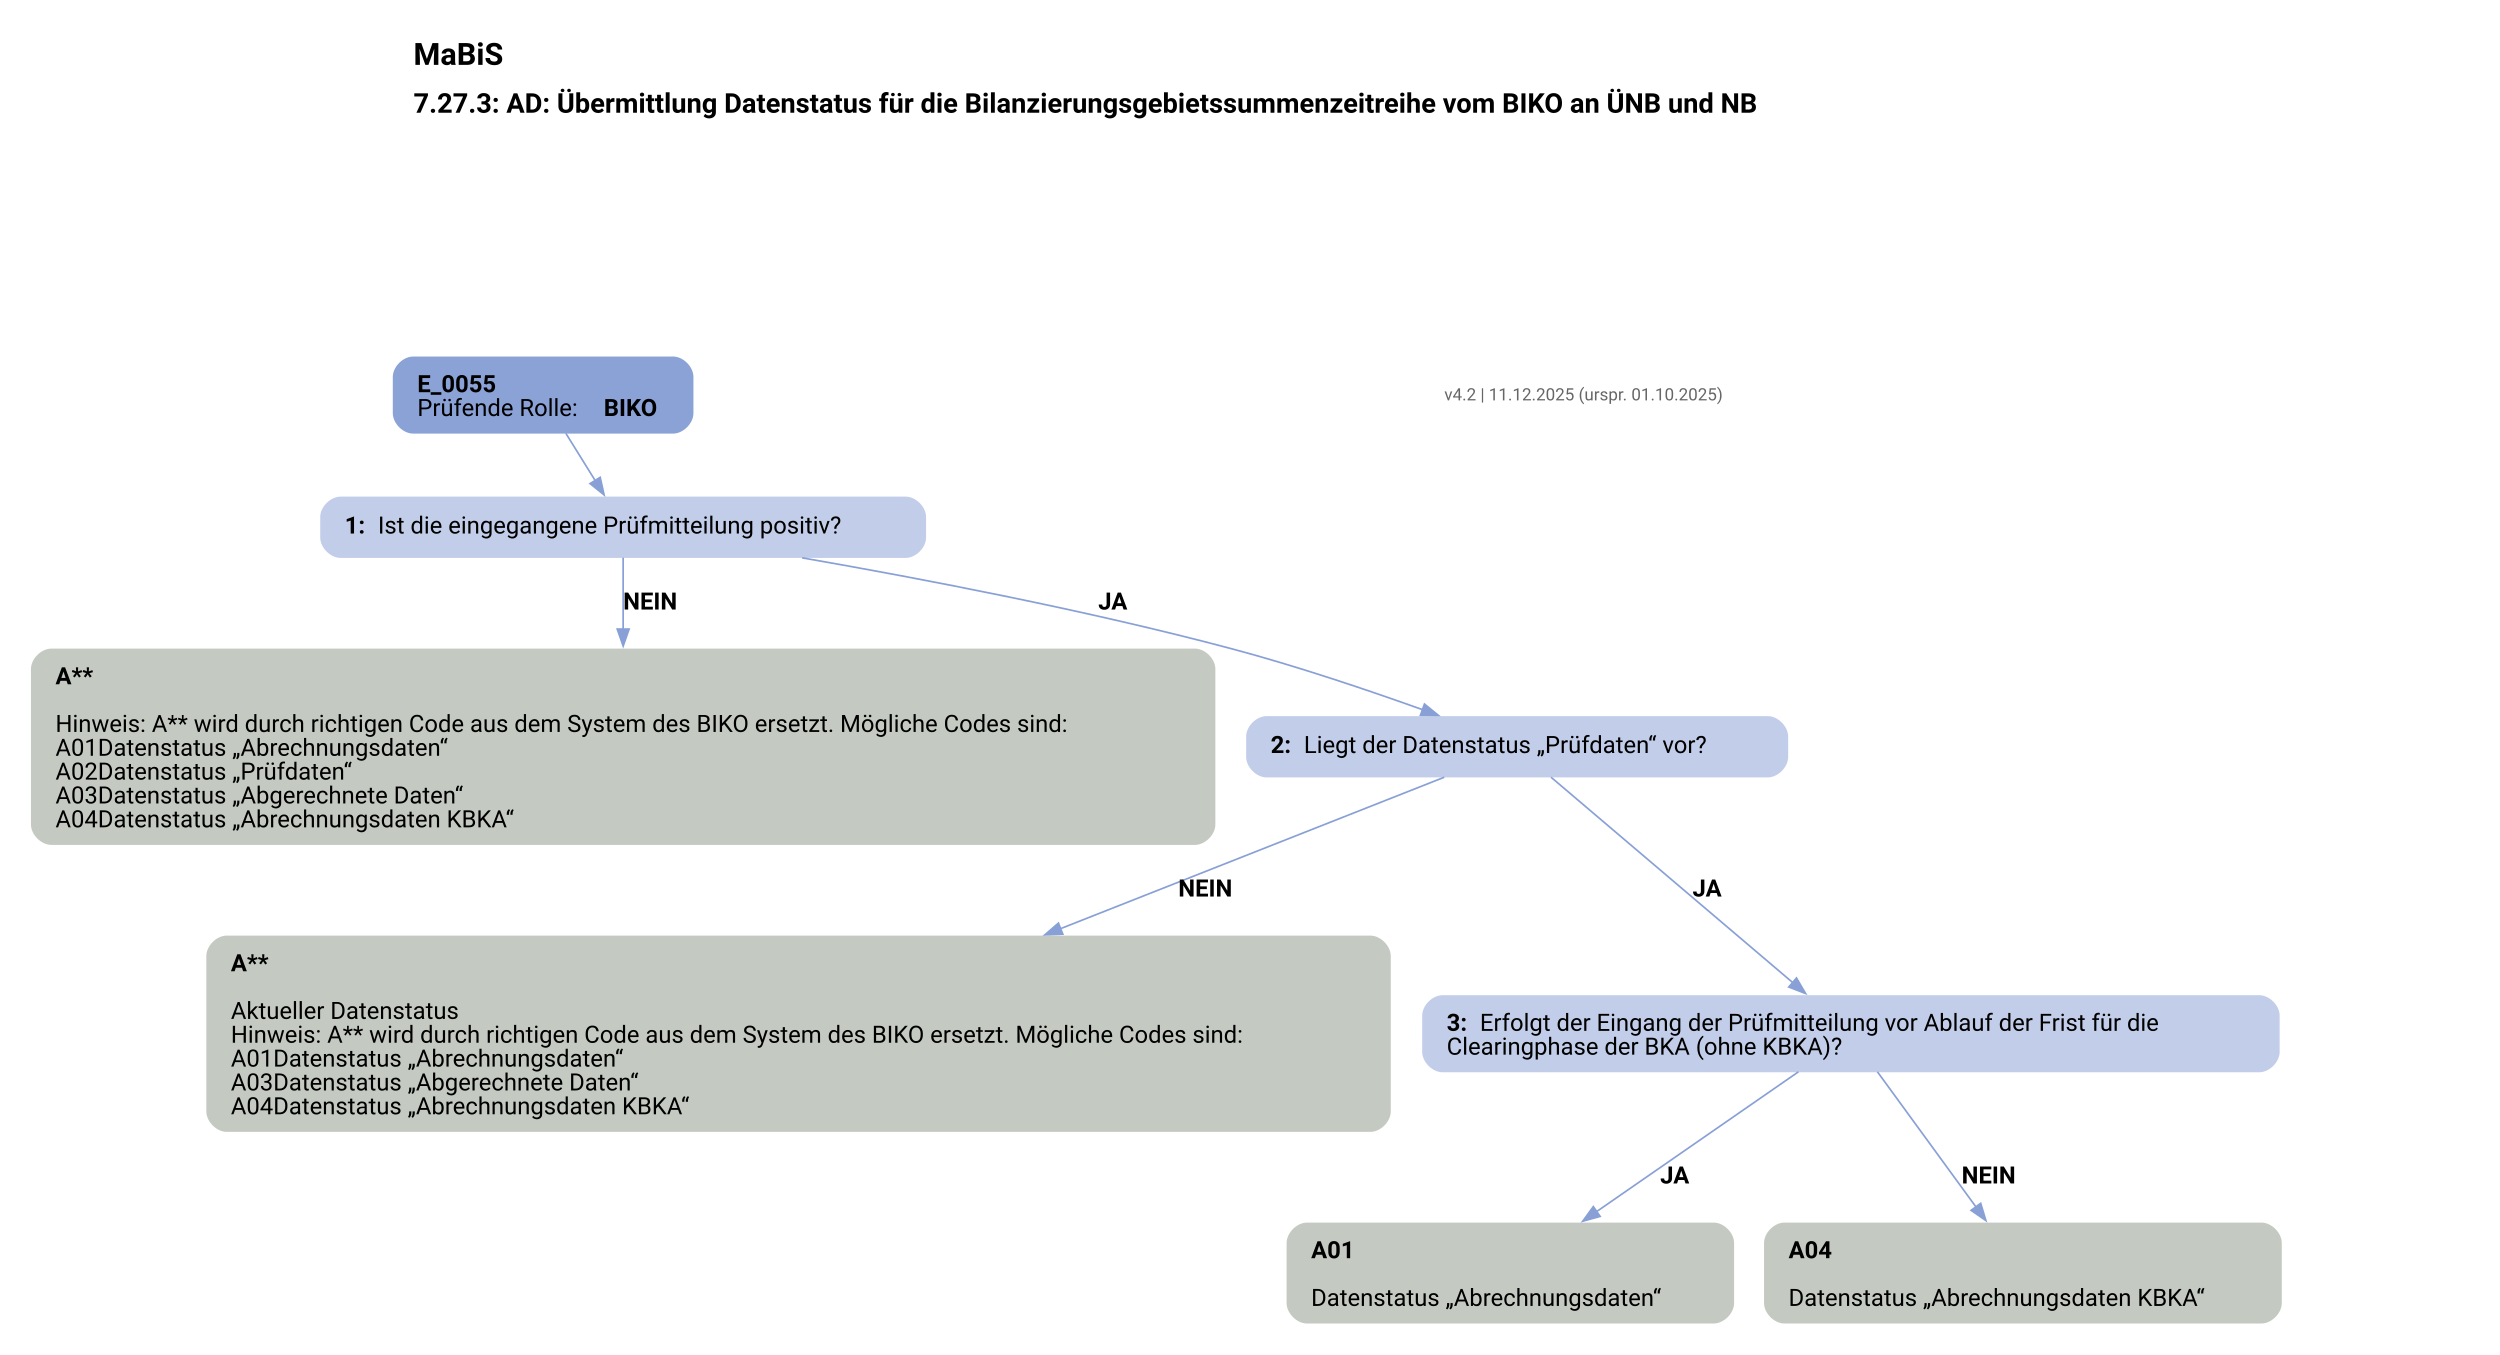
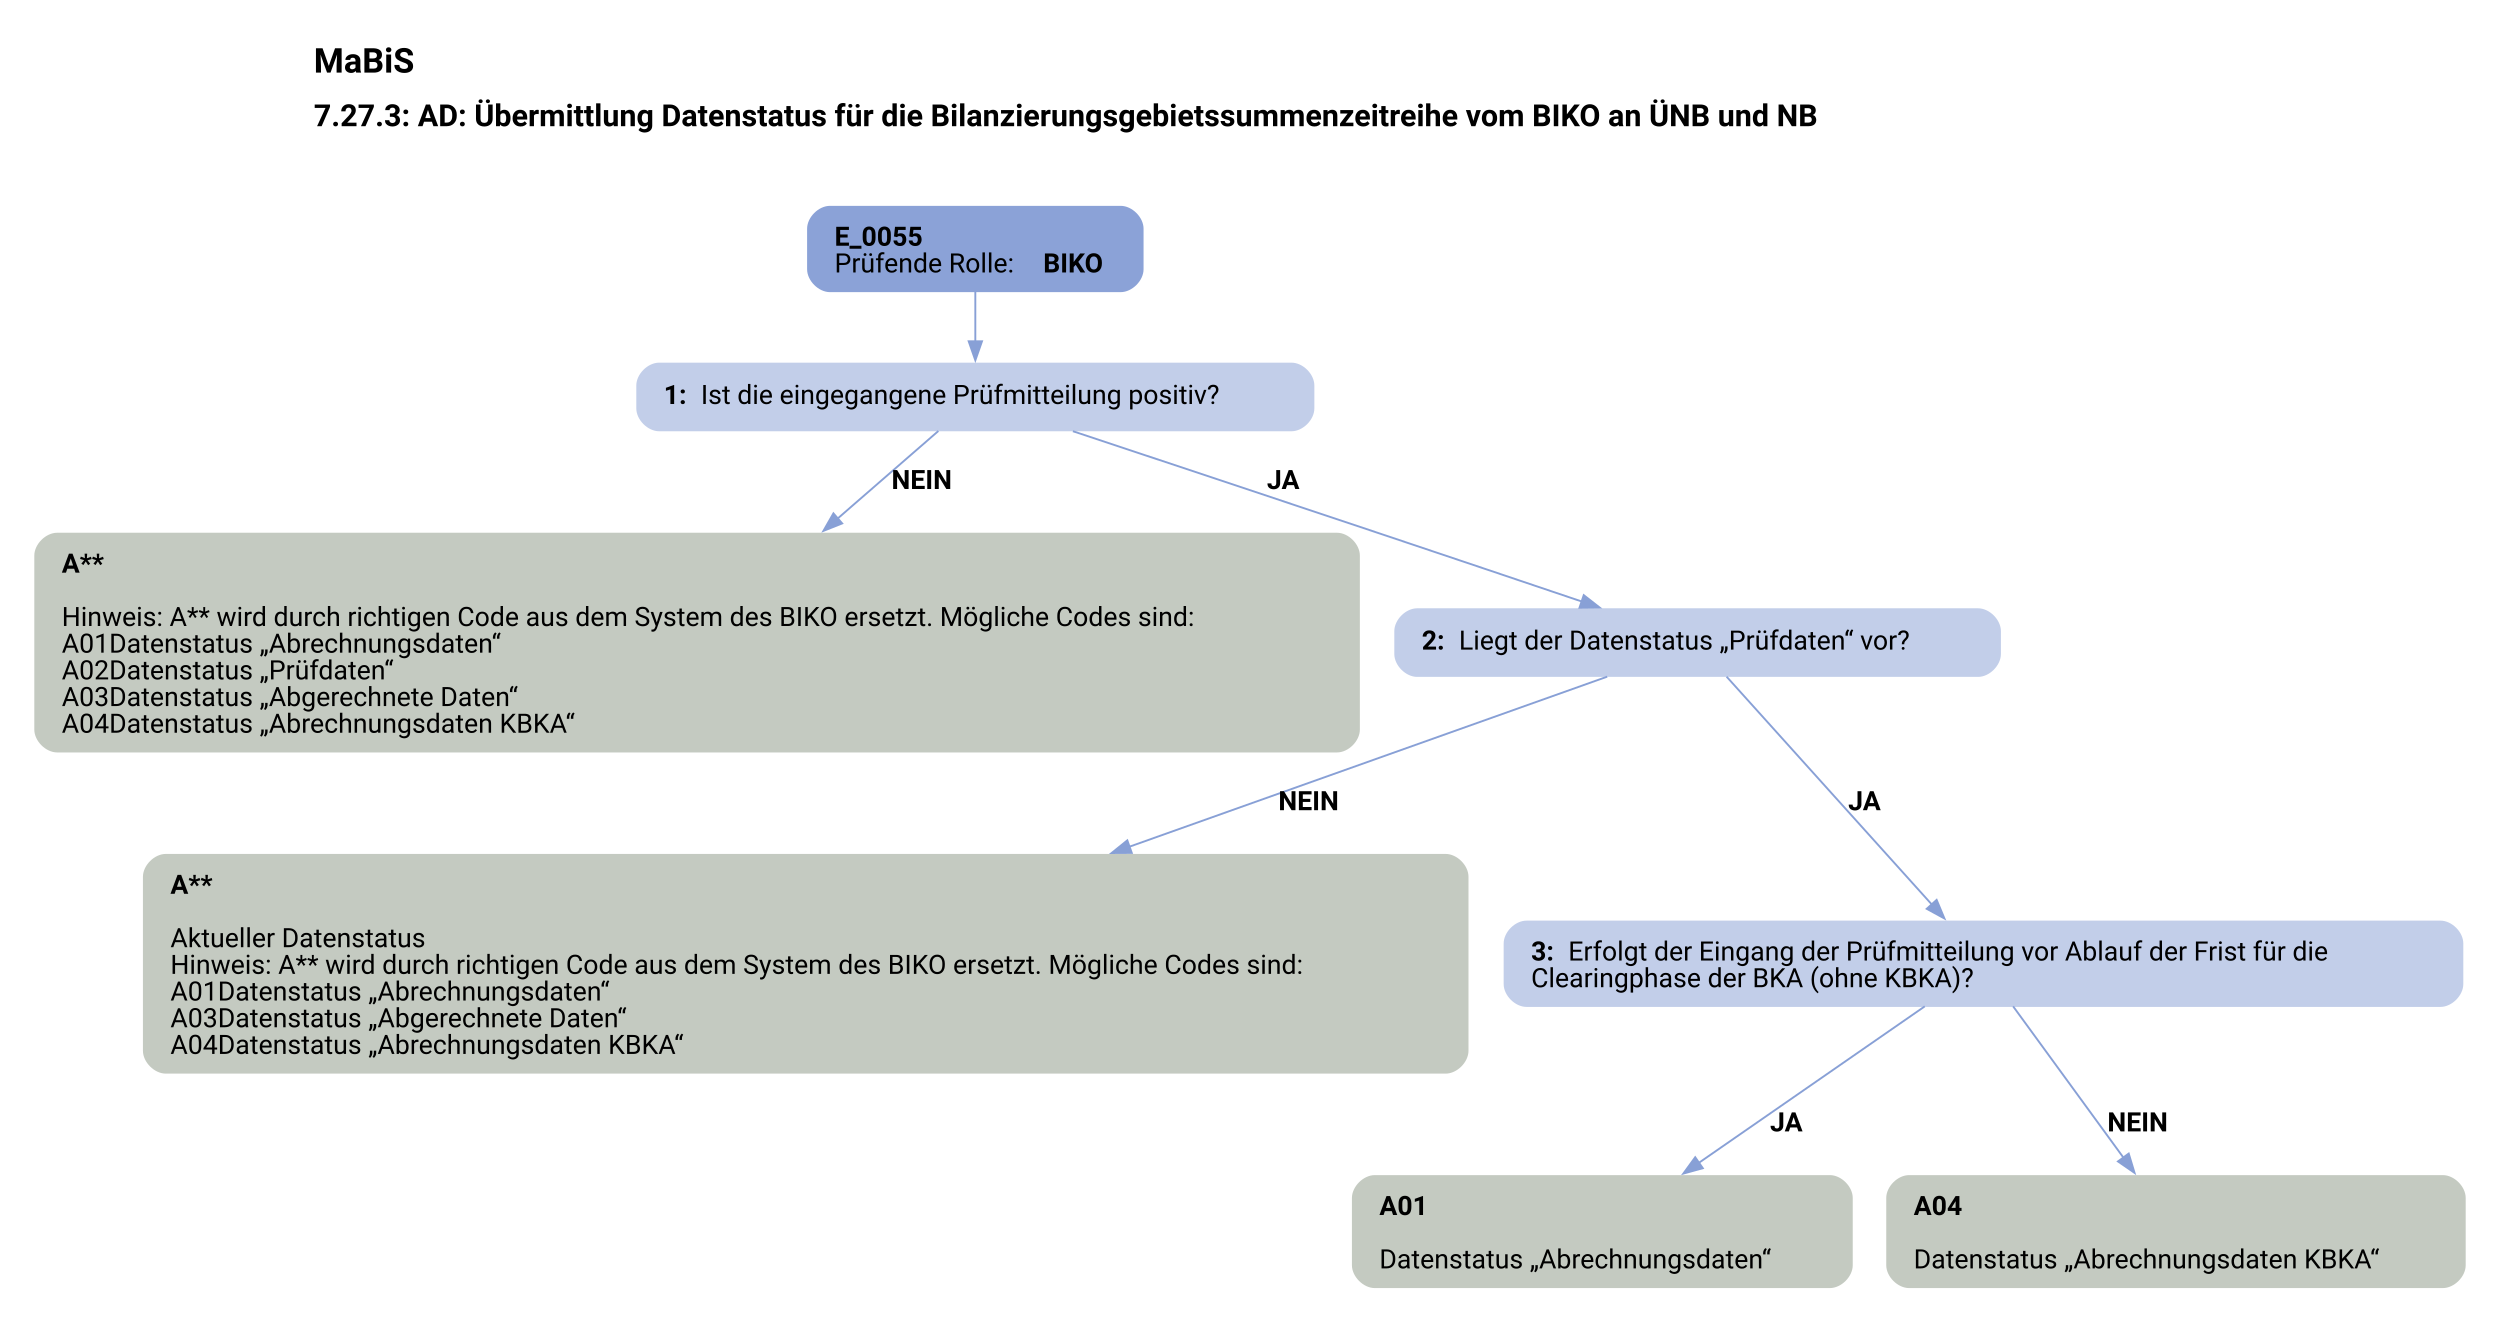
- <svg xmlns="http://www.w3.org/2000/svg" width="1440pt" height="780pt" viewBox="0.00 0.00 1440.00 780.18">
-   <g id="graph0" class="graph" transform="scale(0.981077 0.981077) rotate(0) translate(18 777.23)">
-     <text text-anchor="start" x="224.64" y="-739.13" font-family="Roboto, sans-serif" font-weight="bold" font-size="18.00">MaBiS</text>
-     <text text-anchor="start" x="224.64" y="-711.03" font-family="Roboto, sans-serif" font-weight="bold" font-size="16.00">7.27.3: AD: Übermittlung Datenstatus für die Bilanzierungsgebietssummenzeitreihe vom BIKO an ÜNB und NB</text>
-     <g id="clust1" class="cluster">
- </g>
-     <g id="node1" class="node">
-       <path fill="#8ba2d7" stroke="black" stroke-width="0" d="M377.05,-567.87C377.05,-567.87 224.5,-567.87 224.5,-567.87 218.5,-567.87 212.5,-561.87 212.5,-555.87 212.5,-555.87 212.5,-534.59 212.5,-534.59 212.5,-528.59 218.5,-522.59 224.5,-522.59 224.5,-522.59 377.05,-522.59 377.05,-522.59 383.05,-522.59 389.05,-528.59 389.05,-534.59 389.05,-534.59 389.05,-555.87 389.05,-555.87 389.05,-561.87 383.05,-567.87 377.05,-567.87" />
-       <text text-anchor="start" x="226.9" y="-546.93" font-family="Roboto, sans-serif" font-weight="bold" font-size="14.00">E_0055</text>
-       <text text-anchor="start" x="226.9" y="-532.93" font-family="Roboto, sans-serif" font-size="14.00">Prüfende Rolle: </text>
-       <text text-anchor="start" x="336.4" y="-532.93" font-family="Roboto, sans-serif" font-weight="bold" font-size="14.00">BIKO</text>
-     </g>
-     <g id="node2" class="node">
-       <path fill="#c2cee9" stroke="black" stroke-width="0" d="M513.67,-485.59C513.67,-485.59 181.88,-485.59 181.88,-485.59 175.88,-485.59 169.87,-479.59 169.87,-473.59 169.87,-473.59 169.87,-461.59 169.87,-461.59 169.87,-455.59 175.87,-449.59 181.87,-449.59 181.87,-449.59 513.67,-449.59 513.67,-449.59 519.67,-449.59 525.67,-455.59 525.67,-461.59 525.67,-461.59 525.67,-473.59 525.67,-473.59 525.67,-479.59 519.67,-485.59 513.67,-485.59" />
-       <text text-anchor="start" x="184.27" y="-463.91" font-family="Roboto, sans-serif" font-weight="bold" font-size="14.00">1: </text>
-       <text text-anchor="start" x="203.77" y="-463.91" font-family="Roboto, sans-serif" font-size="14.00">Ist die eingegangene Prüfmitteilung positiv?</text>
-     </g>
-     <g id="edge1" class="edge">
-       <path fill="none" stroke="#88a0d6" d="M314.12,-522.76C319.48,-514.13 325.72,-504.09 331.36,-495.01" />
-       <polygon fill="#88a0d6" stroke="#88a0d6" points="334.28,-496.93 336.59,-486.59 328.34,-493.24 334.28,-496.93" />
-     </g>
-     <g id="node3" class="node">
-       <path fill="#c4cac1" stroke="black" stroke-width="0" d="M683.55,-396.34C683.55,-396.34 12,-396.34 12,-396.34 6,-396.34 0,-390.34 0,-384.34 0,-384.34 0,-293.06 0,-293.06 0,-287.06 6,-281.06 12,-281.06 12,-281.06 683.55,-281.06 683.55,-281.06 689.55,-281.06 695.55,-287.06 695.55,-293.06 695.55,-293.06 695.55,-384.34 695.55,-384.34 695.55,-390.34 689.55,-396.34 683.55,-396.34" />
-       <text text-anchor="start" x="14.4" y="-375.4" font-family="Roboto, sans-serif" font-weight="bold" font-size="14.00">A**</text>
-       <text text-anchor="start" x="14.4" y="-347.4" font-family="Roboto, sans-serif" font-size="14.00">Hinweis: A** wird durch richtigen Code aus dem System des BIKO ersetzt. Mögliche Codes sind:</text>
-       <text text-anchor="start" x="14.4" y="-333.4" font-family="Roboto, sans-serif" font-size="14.00">A01Datenstatus „Abrechnungsdaten“</text>
-       <text text-anchor="start" x="14.4" y="-319.4" font-family="Roboto, sans-serif" font-size="14.00">A02Datenstatus „Prüfdaten“</text>
-       <text text-anchor="start" x="14.4" y="-305.4" font-family="Roboto, sans-serif" font-size="14.00">A03Datenstatus „Abgerechnete Daten“</text>
-       <text text-anchor="start" x="14.4" y="-291.4" font-family="Roboto, sans-serif" font-size="14.00">A04Datenstatus „Abrechnungsdaten KBKA“</text>
-     </g>
-     <g id="edge2" class="edge">
-       <path fill="none" stroke="#88a0d6" d="M347.77,-449.74C347.77,-438.67 347.77,-423.39 347.77,-407.73" />
-       <polygon fill="#88a0d6" stroke="#88a0d6" points="351.28,-407.84 347.78,-397.84 344.28,-407.84 351.28,-407.84" />
-       <text text-anchor="start" x="347.77" y="-419.29" font-family="Roboto, sans-serif" font-weight="bold" font-size="14.00">NEIN</text>
-     </g>
-     <g id="node4" class="node">
-       <path fill="#c2cee9" stroke="black" stroke-width="0" d="M1019.92,-356.7C1019.92,-356.7 725.62,-356.7 725.62,-356.7 719.62,-356.7 713.62,-350.7 713.62,-344.7 713.62,-344.7 713.62,-332.7 713.62,-332.7 713.62,-326.7 719.62,-320.7 725.62,-320.7 725.62,-320.7 1019.92,-320.7 1019.92,-320.7 1025.92,-320.7 1031.92,-326.7 1031.92,-332.7 1031.92,-332.7 1031.92,-344.7 1031.92,-344.7 1031.92,-350.7 1025.92,-356.7 1019.92,-356.7" />
-       <text text-anchor="start" x="728.02" y="-335.02" font-family="Roboto, sans-serif" font-weight="bold" font-size="14.00">2: </text>
-       <text text-anchor="start" x="747.52" y="-335.02" font-family="Roboto, sans-serif" font-size="14.00">Liegt der Datenstatus „Prüfdaten“ vor?</text>
-     </g>
-     <g id="edge3" class="edge">
-       <path fill="none" stroke="#88a0d6" d="M452.87,-449.64C524.42,-437.19 620.99,-418.61 704.77,-396.34 742.86,-386.22 784.87,-372.06 817.35,-360.42" />
-       <polygon fill="#88a0d6" stroke="#88a0d6" points="818.34,-363.79 826.56,-357.1 815.97,-357.2 818.34,-363.79" />
-       <text text-anchor="start" x="626.77" y="-419.29" font-family="Roboto, sans-serif" font-weight="bold" font-size="14.00">JA</text>
-     </g>
-     <g id="node5" class="node">
-       <path fill="#c4cac1" stroke="black" stroke-width="0" d="M786.55,-227.81C786.55,-227.81 115,-227.81 115,-227.81 109,-227.81 103,-221.81 103,-215.81 103,-215.81 103,-124.53 103,-124.53 103,-118.53 109,-112.53 115,-112.53 115,-112.53 786.55,-112.53 786.55,-112.53 792.55,-112.53 798.55,-118.53 798.55,-124.53 798.55,-124.53 798.55,-215.81 798.55,-215.81 798.55,-221.81 792.55,-227.81 786.55,-227.81" />
-       <text text-anchor="start" x="117.4" y="-206.87" font-family="Roboto, sans-serif" font-weight="bold" font-size="14.00">A**</text>
-       <text text-anchor="start" x="117.4" y="-178.87" font-family="Roboto, sans-serif" font-size="14.00">Aktueller Datenstatus</text>
-       <text text-anchor="start" x="117.4" y="-164.87" font-family="Roboto, sans-serif" font-size="14.00">Hinweis: A** wird durch richtigen Code aus dem System des BIKO ersetzt. Mögliche Codes sind:</text>
-       <text text-anchor="start" x="117.4" y="-150.87" font-family="Roboto, sans-serif" font-size="14.00">A01Datenstatus „Abrechnungsdaten“</text>
-       <text text-anchor="start" x="117.4" y="-136.87" font-family="Roboto, sans-serif" font-size="14.00">A03Datenstatus „Abgerechnete Daten“</text>
-       <text text-anchor="start" x="117.4" y="-122.87" font-family="Roboto, sans-serif" font-size="14.00">A04Datenstatus „Abrechnungsdaten KBKA“</text>
-     </g>
-     <g id="edge4" class="edge">
-       <path fill="none" stroke="#88a0d6" d="M829.99,-320.82C777.24,-300 684.69,-263.48 604.23,-231.73" />
-       <polygon fill="#88a0d6" stroke="#88a0d6" points="605.97,-228.65 595.39,-228.24 603.4,-235.16 605.97,-228.65" />
-       <text text-anchor="start" x="673.77" y="-250.76" font-family="Roboto, sans-serif" font-weight="bold" font-size="14.00">NEIN</text>
-     </g>
-     <g id="node6" class="node">
-       <path fill="#c2cee9" stroke="black" stroke-width="0" d="M1308.55,-192.81C1308.55,-192.81 829,-192.81 829,-192.81 823,-192.81 817,-186.81 817,-180.81 817,-180.81 817,-159.53 817,-159.53 817,-153.53 823,-147.53 829,-147.53 829,-147.53 1308.55,-147.53 1308.55,-147.53 1314.55,-147.53 1320.55,-153.53 1320.55,-159.53 1320.55,-159.53 1320.55,-180.81 1320.55,-180.81 1320.55,-186.81 1314.55,-192.81 1308.55,-192.81" />
-       <text text-anchor="start" x="831.4" y="-171.87" font-family="Roboto, sans-serif" font-weight="bold" font-size="14.00">3: </text>
-       <text text-anchor="start" x="850.9" y="-171.87" font-family="Roboto, sans-serif" font-size="14.00">Erfolgt der Eingang der Prüfmitteilung vor Ablauf der Frist für die</text>
-       <text text-anchor="start" x="831.4" y="-157.87" font-family="Roboto, sans-serif" font-size="14.00">Clearingphase der BKA (ohne KBKA)?</text>
-     </g>
-     <g id="edge5" class="edge">
-       <path fill="none" stroke="#88a0d6" d="M892.65,-320.82C926.01,-292.47 993.67,-234.98 1034.73,-200.1" />
-       <polygon fill="#88a0d6" stroke="#88a0d6" points="1036.81,-202.92 1042.16,-193.78 1032.27,-197.59 1036.81,-202.92" />
-       <text text-anchor="start" x="975.77" y="-250.76" font-family="Roboto, sans-serif" font-weight="bold" font-size="14.00">JA</text>
-     </g>
-     <g id="node7" class="node">
-       <path fill="#c4cac1" stroke="black" stroke-width="0" d="M988.17,-59.28C988.17,-59.28 749.38,-59.28 749.38,-59.28 743.38,-59.28 737.38,-53.28 737.38,-47.28 737.38,-47.28 737.38,-12 737.38,-12 737.38,-6 743.38,0 749.38,0 749.38,0 988.17,0 988.17,0 994.17,0 1000.17,-6 1000.17,-12 1000.17,-12 1000.17,-47.28 1000.17,-47.28 1000.17,-53.28 994.17,-59.28 988.17,-59.28" />
-       <text text-anchor="start" x="751.77" y="-38.34" font-family="Roboto, sans-serif" font-weight="bold" font-size="14.00">A01</text>
-       <text text-anchor="start" x="751.77" y="-10.34" font-family="Roboto, sans-serif" font-size="14.00">Datenstatus „Abrechnungsdaten“</text>
-     </g>
-     <g id="edge6" class="edge">
-       <path fill="none" stroke="#88a0d6" d="M1037.96,-147.83C1006.35,-125.93 956.63,-91.49 919.26,-65.61" />
-       <polygon fill="#88a0d6" stroke="#88a0d6" points="921.5,-62.9 911.28,-60.08 917.51,-68.66 921.5,-62.9" />
-       <text text-anchor="start" x="956.77" y="-82.23" font-family="Roboto, sans-serif" font-weight="bold" font-size="14.00">JA</text>
-     </g>
-     <g id="node8" class="node">
-       <path fill="#c4cac1" stroke="black" stroke-width="0" d="M1309.8,-59.28C1309.8,-59.28 1029.75,-59.28 1029.75,-59.28 1023.75,-59.28 1017.75,-53.28 1017.75,-47.28 1017.75,-47.28 1017.75,-12 1017.75,-12 1017.75,-6 1023.75,0 1029.75,0 1029.75,0 1309.8,0 1309.8,0 1315.8,0 1321.8,-6 1321.8,-12 1321.8,-12 1321.8,-47.28 1321.8,-47.28 1321.8,-53.28 1315.8,-59.28 1309.8,-59.28" />
-       <text text-anchor="start" x="1032.15" y="-38.34" font-family="Roboto, sans-serif" font-weight="bold" font-size="14.00">A04</text>
-       <text text-anchor="start" x="1032.15" y="-10.34" font-family="Roboto, sans-serif" font-size="14.00">Datenstatus „Abrechnungsdaten KBKA“</text>
-     </g>
-     <g id="edge7" class="edge">
-       <path fill="none" stroke="#88a0d6" d="M1084.33,-147.83C1099.76,-126.67 1123.72,-93.81 1142.34,-68.27" />
-       <polygon fill="#88a0d6" stroke="#88a0d6" points="1144.98,-70.59 1148.04,-60.45 1139.33,-66.46 1144.98,-70.59" />
-       <text text-anchor="start" x="1133.78" y="-82.23" font-family="Roboto, sans-serif" font-weight="bold" font-size="14.00">NEIN</text>
-     </g>
-     <g id="node9" class="node">
-       <text text-anchor="middle" x="911.77" y="-542.11" font-family="Roboto, sans-serif" font-size="10.00" fill="#666666">v4.2 | 11.12.2025 (urspr. 01.10.2025)</text>
-     </g>
+ <svg xmlns="http://www.w3.org/2000/svg" version="1.1" width="1749.333px" viewBox="0 0 1749.333 925.333" height="925.333px">
+   <g>
+     <svg width="1312pt" height="694pt" viewBox="0.00 0.00 1311.80 693.87">
+       <g id="graph0" class="graph" transform="scale(1 1) rotate(0) translate(18 675.87)">
+         <text text-anchor="start" x="146.65" y="-637.77" font-family="Roboto, sans-serif" font-weight="bold" font-size="18.00">MaBiS</text>
+         <text text-anchor="start" x="146.65" y="-609.67" font-family="Roboto, sans-serif" font-weight="bold" font-size="16.00">7.27.3: AD: Übermittlung Datenstatus für die Bilanzierungsgebietssummenzeitreihe vom BIKO an ÜNB und NB</text>
+         <g id="node1" class="node">
+           <path fill="#8ba2d7" stroke="black" stroke-width="0" d="M570.05,-567.87C570.05,-567.87 417.5,-567.87 417.5,-567.87 411.5,-567.87 405.5,-561.87 405.5,-555.87 405.5,-555.87 405.5,-534.59 405.5,-534.59 405.5,-528.59 411.5,-522.59 417.5,-522.59 417.5,-522.59 570.05,-522.59 570.05,-522.59 576.05,-522.59 582.05,-528.59 582.05,-534.59 582.05,-534.59 582.05,-555.87 582.05,-555.87 582.05,-561.87 576.05,-567.87 570.05,-567.87" />
+           <text text-anchor="start" x="419.9" y="-546.93" font-family="Roboto, sans-serif" font-weight="bold" font-size="14.00">E_0055</text>
+           <text text-anchor="start" x="419.9" y="-532.93" font-family="Roboto, sans-serif" font-size="14.00">Prüfende Rolle: </text>
+           <text text-anchor="start" x="529.4" y="-532.93" font-family="Roboto, sans-serif" font-weight="bold" font-size="14.00">BIKO</text>
+         </g>
+         <g id="node2" class="node">
+           <path fill="#c2cee9" stroke="black" stroke-width="0" d="M659.67,-485.59C659.67,-485.59 327.88,-485.59 327.88,-485.59 321.88,-485.59 315.88,-479.59 315.88,-473.59 315.88,-473.59 315.88,-461.59 315.88,-461.59 315.88,-455.59 321.88,-449.59 327.88,-449.59 327.88,-449.59 659.67,-449.59 659.67,-449.59 665.67,-449.59 671.67,-455.59 671.67,-461.59 671.67,-461.59 671.67,-473.59 671.67,-473.59 671.67,-479.59 665.67,-485.59 659.67,-485.59" />
+           <text text-anchor="start" x="330.27" y="-463.91" font-family="Roboto, sans-serif" font-weight="bold" font-size="14.00">1: </text>
+           <text text-anchor="start" x="349.77" y="-463.91" font-family="Roboto, sans-serif" font-size="14.00">Ist die eingegangene Prüfmitteilung positiv?</text>
+         </g>
+         <g id="edge1" class="edge">
+           <path fill="none" stroke="#88a0d6" d="M493.77,-522.76C493.77,-514.68 493.77,-505.38 493.77,-496.78" />
+           <polygon fill="#88a0d6" stroke="#88a0d6" points="497.28,-496.82 493.78,-486.82 490.28,-496.82 497.28,-496.82" />
+         </g>
+         <g id="node3" class="node">
+           <path fill="#c4cac1" stroke="black" stroke-width="0" d="M683.55,-396.34C683.55,-396.34 12,-396.34 12,-396.34 6,-396.34 0,-390.34 0,-384.34 0,-384.34 0,-293.06 0,-293.06 0,-287.06 6,-281.06 12,-281.06 12,-281.06 683.55,-281.06 683.55,-281.06 689.55,-281.06 695.55,-287.06 695.55,-293.06 695.55,-293.06 695.55,-384.34 695.55,-384.34 695.55,-390.34 689.55,-396.34 683.55,-396.34" />
+           <text text-anchor="start" x="14.4" y="-375.4" font-family="Roboto, sans-serif" font-weight="bold" font-size="14.00">A**</text>
+           <text text-anchor="start" x="14.4" y="-347.4" font-family="Roboto, sans-serif" font-size="14.00">Hinweis: A** wird durch richtigen Code aus dem System des BIKO ersetzt. Mögliche Codes sind:</text>
+           <text text-anchor="start" x="14.4" y="-333.4" font-family="Roboto, sans-serif" font-size="14.00">A01Datenstatus „Abrechnungsdaten“</text>
+           <text text-anchor="start" x="14.4" y="-319.4" font-family="Roboto, sans-serif" font-size="14.00">A02Datenstatus „Prüfdaten“</text>
+           <text text-anchor="start" x="14.4" y="-305.4" font-family="Roboto, sans-serif" font-size="14.00">A03Datenstatus „Abgerechnete Daten“</text>
+           <text text-anchor="start" x="14.4" y="-291.4" font-family="Roboto, sans-serif" font-size="14.00">A04Datenstatus „Abrechnungsdaten KBKA“</text>
+         </g>
+         <g id="edge2" class="edge">
+           <path fill="none" stroke="#88a0d6" d="M474.39,-449.74C460.6,-437.76 441.14,-420.84 421.59,-403.85" />
+           <polygon fill="#88a0d6" stroke="#88a0d6" points="423.91,-401.23 414.07,-397.32 419.32,-406.52 423.91,-401.23" />
+           <text text-anchor="start" x="449.77" y="-419.29" font-family="Roboto, sans-serif" font-weight="bold" font-size="14.00">NEIN</text>
+         </g>
+         <g id="node4" class="node">
+           <path fill="#c2cee9" stroke="black" stroke-width="0" d="M1019.92,-356.7C1019.92,-356.7 725.62,-356.7 725.62,-356.7 719.62,-356.7 713.62,-350.7 713.62,-344.7 713.62,-344.7 713.62,-332.7 713.62,-332.7 713.62,-326.7 719.62,-320.7 725.62,-320.7 725.62,-320.7 1019.92,-320.7 1019.92,-320.7 1025.92,-320.7 1031.92,-326.7 1031.92,-332.7 1031.92,-332.7 1031.92,-344.7 1031.92,-344.7 1031.92,-350.7 1025.92,-356.7 1019.92,-356.7" />
+           <text text-anchor="start" x="728.02" y="-335.02" font-family="Roboto, sans-serif" font-weight="bold" font-size="14.00">2: </text>
+           <text text-anchor="start" x="747.52" y="-335.02" font-family="Roboto, sans-serif" font-size="14.00">Liegt der Datenstatus „Prüfdaten“ vor?</text>
+         </g>
+         <g id="edge3" class="edge">
+           <path fill="none" stroke="#88a0d6" d="M544.96,-449.61C587.7,-435.42 650.23,-414.62 704.77,-396.34 740.44,-384.39 780.33,-370.95 812.29,-360.15" />
+           <polygon fill="#88a0d6" stroke="#88a0d6" points="813.02,-363.6 821.37,-357.09 810.78,-356.97 813.02,-363.6" />
+           <text text-anchor="start" x="646.77" y="-419.29" font-family="Roboto, sans-serif" font-weight="bold" font-size="14.00">JA</text>
+         </g>
+         <g id="node5" class="node">
+           <path fill="#c4cac1" stroke="black" stroke-width="0" d="M740.55,-227.81C740.55,-227.81 69,-227.81 69,-227.81 63,-227.81 57,-221.81 57,-215.81 57,-215.81 57,-124.53 57,-124.53 57,-118.53 63,-112.53 69,-112.53 69,-112.53 740.55,-112.53 740.55,-112.53 746.55,-112.53 752.55,-118.53 752.55,-124.53 752.55,-124.53 752.55,-215.81 752.55,-215.81 752.55,-221.81 746.55,-227.81 740.55,-227.81" />
+           <text text-anchor="start" x="71.4" y="-206.87" font-family="Roboto, sans-serif" font-weight="bold" font-size="14.00">A**</text>
+           <text text-anchor="start" x="71.4" y="-178.87" font-family="Roboto, sans-serif" font-size="14.00">Aktueller Datenstatus</text>
+           <text text-anchor="start" x="71.4" y="-164.87" font-family="Roboto, sans-serif" font-size="14.00">Hinweis: A** wird durch richtigen Code aus dem System des BIKO ersetzt. Mögliche Codes sind:</text>
+           <text text-anchor="start" x="71.4" y="-150.87" font-family="Roboto, sans-serif" font-size="14.00">A01Datenstatus „Abrechnungsdaten“</text>
+           <text text-anchor="start" x="71.4" y="-136.87" font-family="Roboto, sans-serif" font-size="14.00">A03Datenstatus „Abgerechnete Daten“</text>
+           <text text-anchor="start" x="71.4" y="-122.87" font-family="Roboto, sans-serif" font-size="14.00">A04Datenstatus „Abrechnungsdaten KBKA“</text>
+         </g>
+         <g id="edge4" class="edge">
+           <path fill="none" stroke="#88a0d6" d="M825.33,-320.82C766.76,-299.98 663.97,-263.4 574.67,-231.62" />
+           <polygon fill="#88a0d6" stroke="#88a0d6" points="575.87,-228.34 565.28,-228.28 573.52,-234.93 575.87,-228.34" />
+           <text text-anchor="start" x="652.77" y="-250.76" font-family="Roboto, sans-serif" font-weight="bold" font-size="14.00">NEIN</text>
+         </g>
+         <g id="node6" class="node">
+           <path fill="#c2cee9" stroke="black" stroke-width="0" d="M1262.55,-192.81C1262.55,-192.81 783,-192.81 783,-192.81 777,-192.81 771,-186.81 771,-180.81 771,-180.81 771,-159.53 771,-159.53 771,-153.53 777,-147.53 783,-147.53 783,-147.53 1262.55,-147.53 1262.55,-147.53 1268.55,-147.53 1274.55,-153.53 1274.55,-159.53 1274.55,-159.53 1274.55,-180.81 1274.55,-180.81 1274.55,-186.81 1268.55,-192.81 1262.55,-192.81" />
+           <text text-anchor="start" x="785.4" y="-171.87" font-family="Roboto, sans-serif" font-weight="bold" font-size="14.00">3: </text>
+           <text text-anchor="start" x="804.9" y="-171.87" font-family="Roboto, sans-serif" font-size="14.00">Erfolgt der Eingang der Prüfmitteilung vor Ablauf der Frist für die</text>
+           <text text-anchor="start" x="785.4" y="-157.87" font-family="Roboto, sans-serif" font-size="14.00">Clearingphase der BKA (ohne KBKA)?</text>
+         </g>
+         <g id="edge5" class="edge">
+           <path fill="none" stroke="#88a0d6" d="M887.98,-320.82C913.25,-292.76 964.21,-236.19 995.72,-201.2" />
+           <polygon fill="#88a0d6" stroke="#88a0d6" points="998.19,-203.7 1002.28,-193.93 992.98,-199.01 998.19,-203.7" />
+           <text text-anchor="start" x="951.77" y="-250.76" font-family="Roboto, sans-serif" font-weight="bold" font-size="14.00">JA</text>
+         </g>
+         <g id="node7" class="node">
+           <path fill="#c4cac1" stroke="black" stroke-width="0" d="M942.17,-59.28C942.17,-59.28 703.38,-59.28 703.38,-59.28 697.38,-59.28 691.38,-53.28 691.38,-47.28 691.38,-47.28 691.38,-12 691.38,-12 691.38,-6 697.38,0 703.38,0 703.38,0 942.17,0 942.17,0 948.17,0 954.17,-6 954.17,-12 954.17,-12 954.17,-47.28 954.17,-47.28 954.17,-53.28 948.17,-59.28 942.17,-59.28" />
+           <text text-anchor="start" x="705.77" y="-38.34" font-family="Roboto, sans-serif" font-weight="bold" font-size="14.00">A01</text>
+           <text text-anchor="start" x="705.77" y="-10.34" font-family="Roboto, sans-serif" font-size="14.00">Datenstatus „Abrechnungsdaten“</text>
+         </g>
+         <g id="edge6" class="edge">
+           <path fill="none" stroke="#88a0d6" d="M991.96,-147.83C960.35,-125.93 910.63,-91.49 873.26,-65.61" />
+           <polygon fill="#88a0d6" stroke="#88a0d6" points="875.5,-62.9 865.28,-60.08 871.51,-68.66 875.5,-62.9" />
+           <text text-anchor="start" x="910.77" y="-82.23" font-family="Roboto, sans-serif" font-weight="bold" font-size="14.00">JA</text>
+         </g>
+         <g id="node8" class="node">
+           <path fill="#c4cac1" stroke="black" stroke-width="0" d="M1263.8,-59.28C1263.8,-59.28 983.75,-59.28 983.75,-59.28 977.75,-59.28 971.75,-53.28 971.75,-47.28 971.75,-47.28 971.75,-12 971.75,-12 971.75,-6 977.75,0 983.75,0 983.75,0 1263.8,0 1263.8,0 1269.8,0 1275.8,-6 1275.8,-12 1275.8,-12 1275.8,-47.28 1275.8,-47.28 1275.8,-53.28 1269.8,-59.28 1263.8,-59.28" />
+           <text text-anchor="start" x="986.15" y="-38.34" font-family="Roboto, sans-serif" font-weight="bold" font-size="14.00">A04</text>
+           <text text-anchor="start" x="986.15" y="-10.34" font-family="Roboto, sans-serif" font-size="14.00">Datenstatus „Abrechnungsdaten KBKA“</text>
+         </g>
+         <g id="edge7" class="edge">
+           <path fill="none" stroke="#88a0d6" d="M1038.33,-147.83C1053.76,-126.67 1077.72,-93.81 1096.34,-68.27" />
+           <polygon fill="#88a0d6" stroke="#88a0d6" points="1098.98,-70.59 1102.04,-60.45 1093.33,-66.46 1098.98,-70.59" />
+           <text text-anchor="start" x="1087.78" y="-82.23" font-family="Roboto, sans-serif" font-weight="bold" font-size="14.00">NEIN</text>
+         </g>
+       </g>
+       <text x="1734.333" y="910.333" text-anchor="end" font-family="Roboto, sans-serif" font-size="10" fill="#666666">v4.2 | 11.12.2025 (urspr. 01.10.2025)</text>
+     </svg>
  </g>
</svg>
